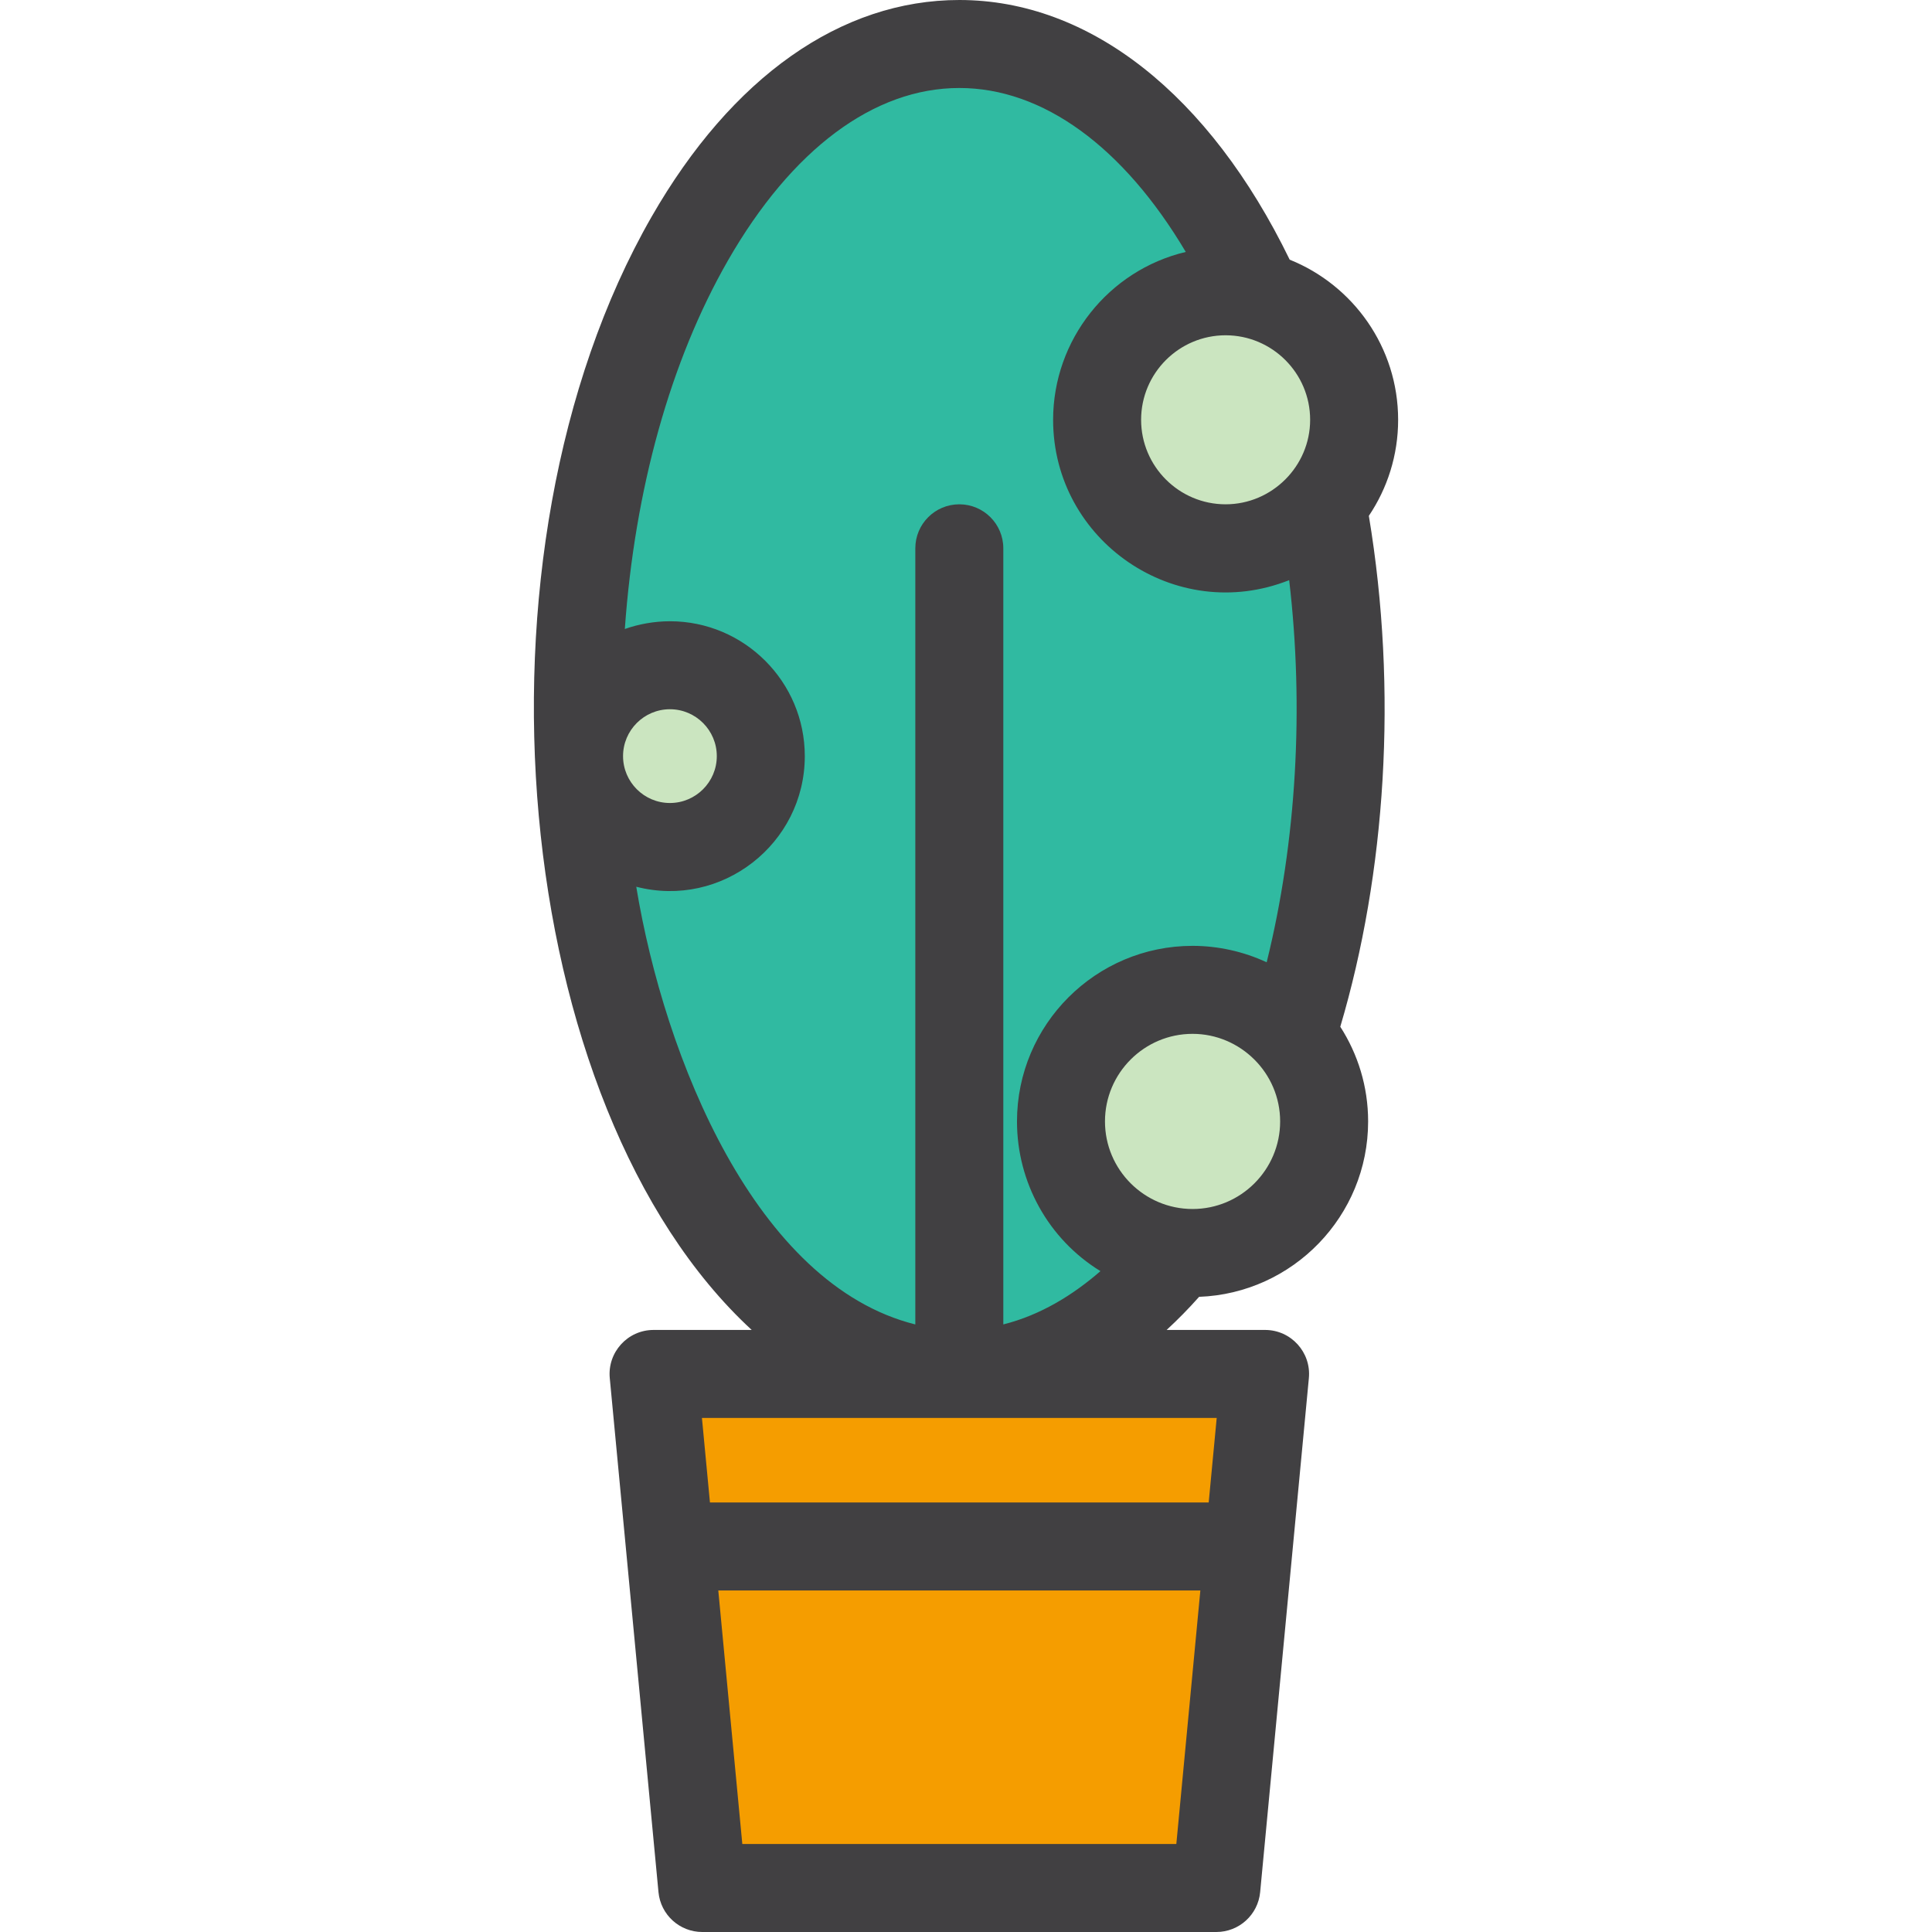
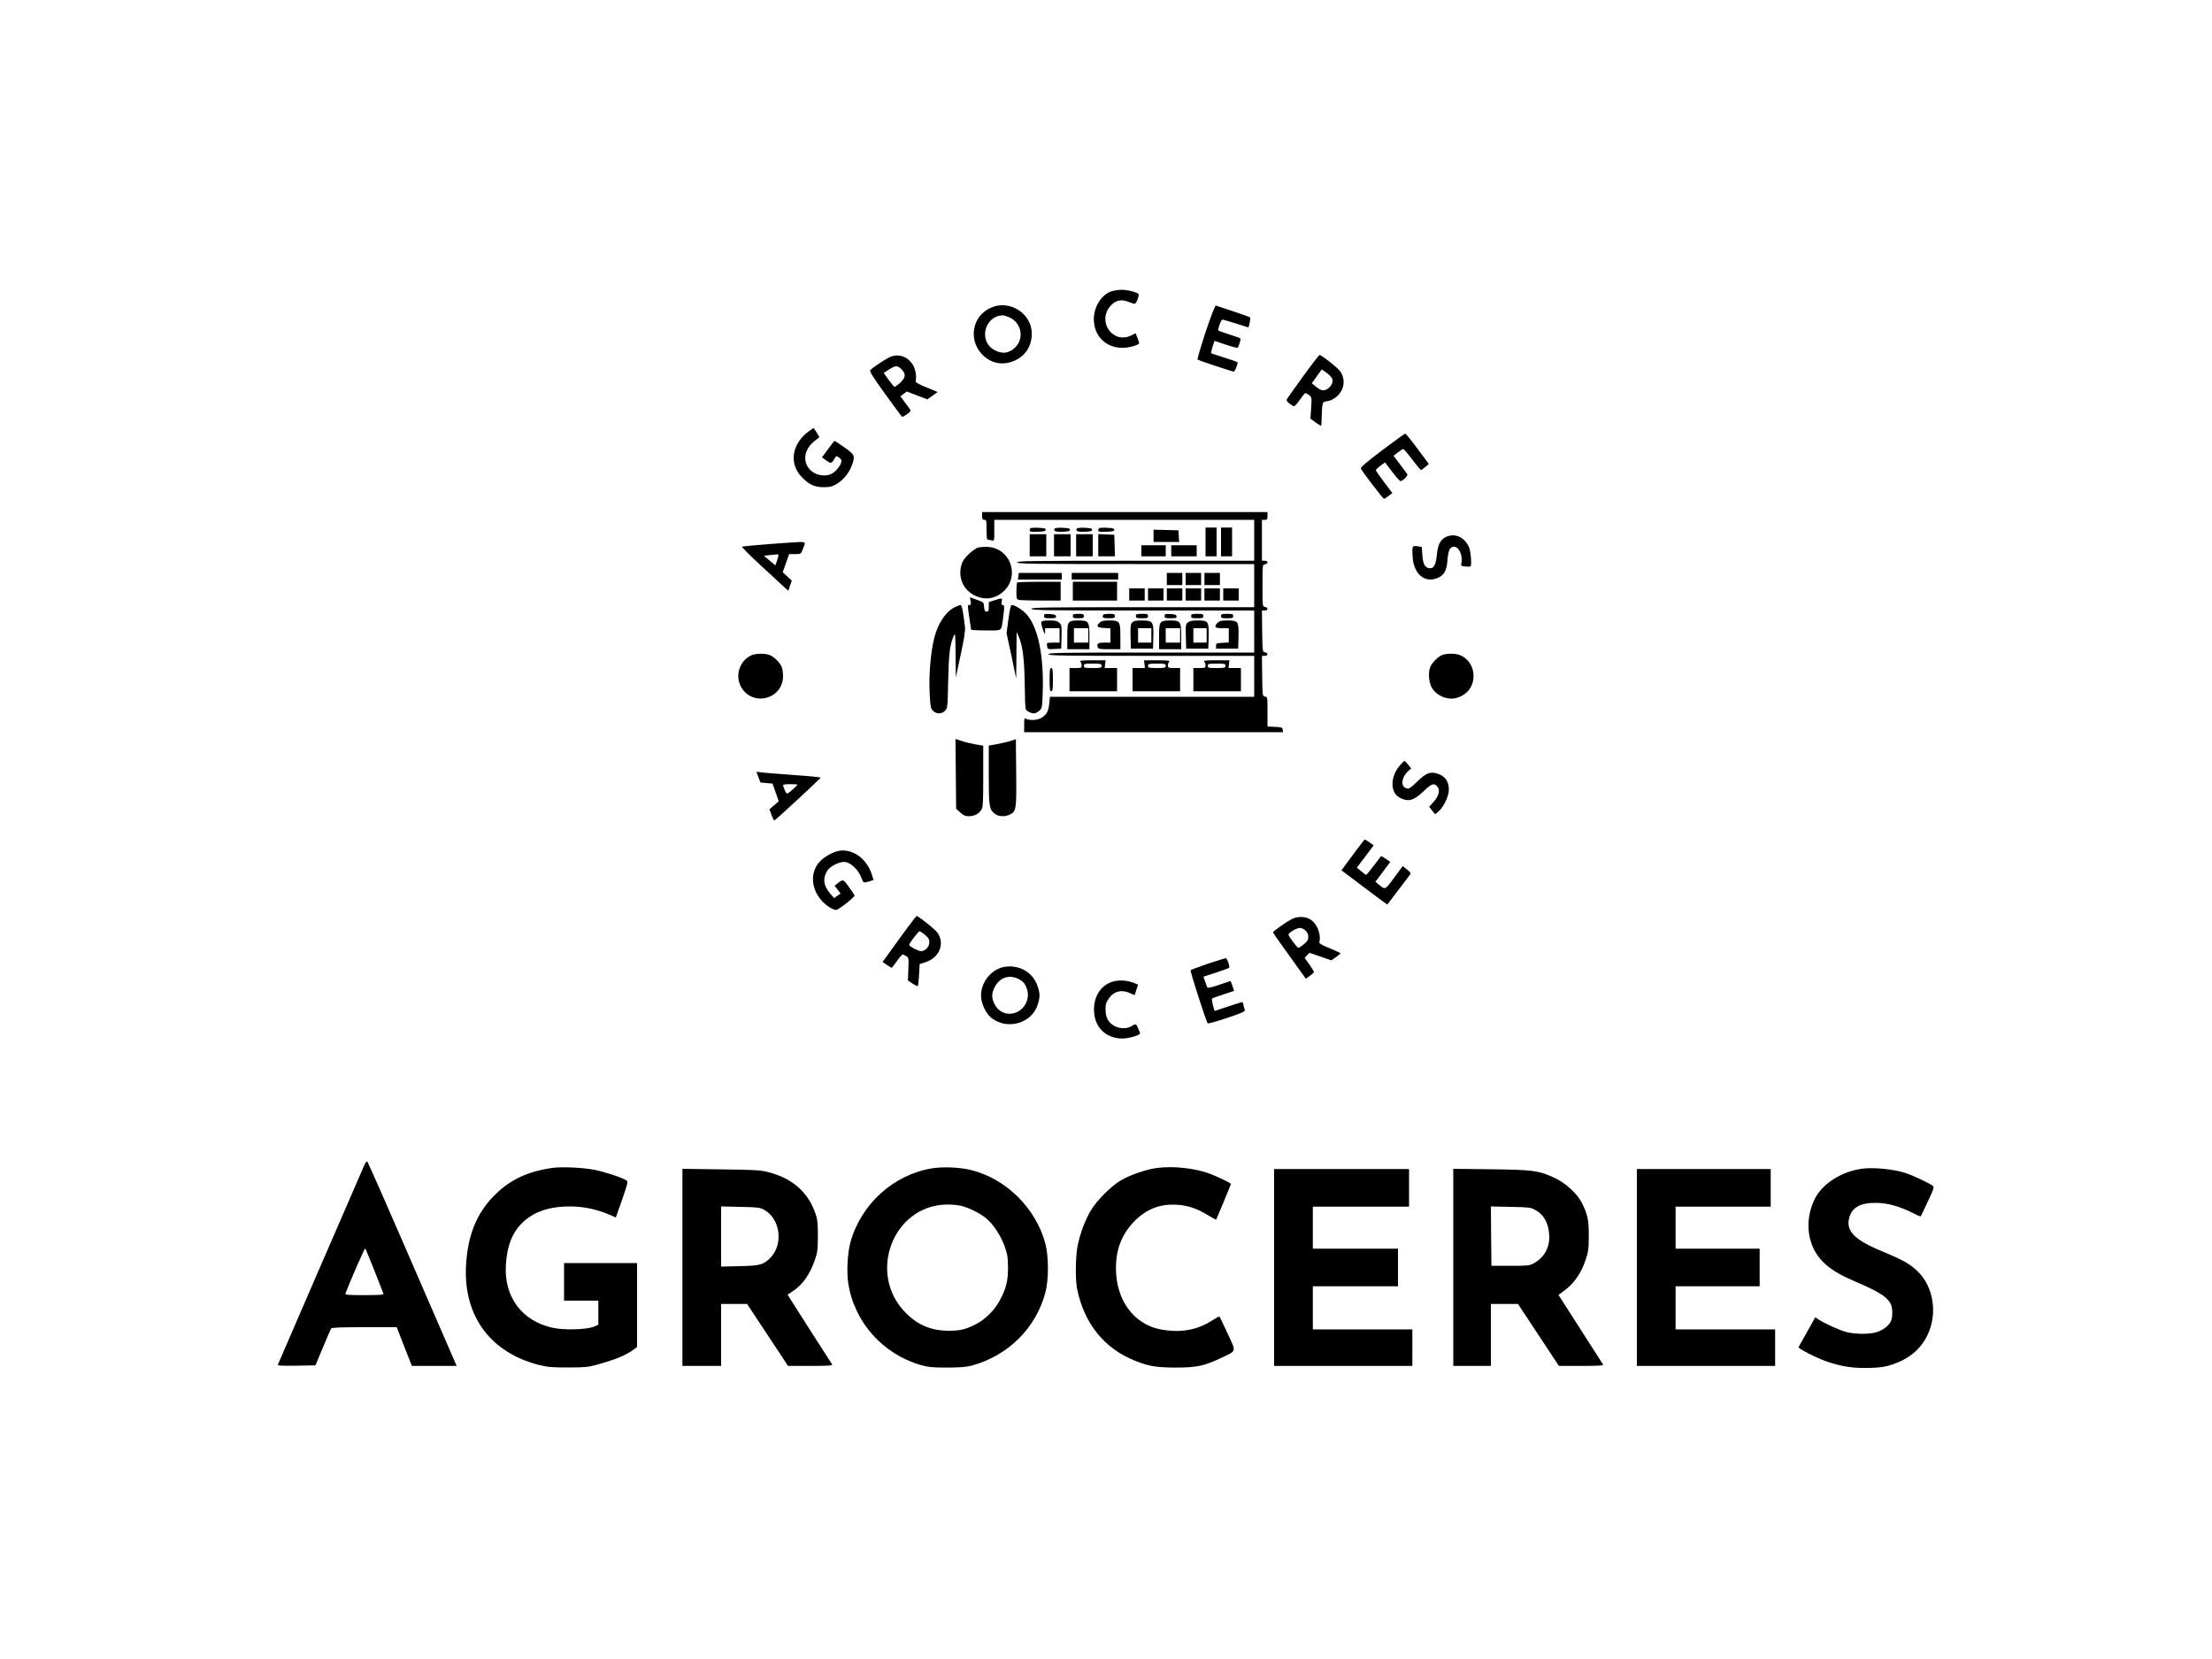
- <svg xmlns="http://www.w3.org/2000/svg" version="1.1" id="Layer_1" x="0px" y="0px" viewBox="0 0 329.343 329.343" style="enable-background:new 0 0 329.343 329.343;" xml:space="preserve">
-   <g>
-     <path style="fill:#30BAA1;" d="M225.397,86c-4.015,4.576-9.902,7.469-16.469,7.469c-12.099,0-21.908-9.808-21.908-21.908   s9.808-21.907,21.908-21.907c1.9,0,3.743,0.242,5.501,0.697C202.521,24.242,184.149,7.5,163.533,7.5   c-35.898,0-65,50.751-65,113.356s29.102,113.356,65,113.356c13.957,0,26.886-7.674,37.477-20.731   c-11.315-1.144-20.147-10.697-20.147-22.314c0-12.387,10.042-22.429,22.429-22.429c6.745,0,12.79,2.981,16.901,7.693   c5.308-16.422,8.339-35.379,8.339-55.574C228.533,108.694,227.43,96.982,225.397,86z M114.2,144.385   c-8.555,0-15.491-6.936-15.491-15.491s6.935-15.491,15.491-15.491s15.491,6.936,15.491,15.491S122.756,144.385,114.2,144.385z" />
-     <polygon style="fill:#F59D00;" points="207.348,321.842 119.718,321.842 111.413,234.212 215.653,234.212  " />
-     <circle style="fill:#CBE5C0;" cx="208.929" cy="71.561" r="21.907" />
-     <circle style="fill:#CBE5C0;" cx="114.2" cy="128.894" r="15.491" />
-     <g>
-       <circle style="fill:#CBE5C0;" cx="203.293" cy="191.166" r="22.429" />
-       <path style="fill:#414042;" d="M233.343,87.935c3.151-4.683,4.993-10.318,4.993-16.374c0-12.357-7.665-22.95-18.486-27.296    C206.147,16.085,185.753,0,163.533,0c-20.164,0-38.798,13.13-52.468,36.97c-32.817,57.231-24.136,151.732,17.076,189.742h-16.728    c-4.429,0-7.883,3.818-7.467,8.208l2.792,29.464c0.001,0.004,0.001,0.007,0.001,0.011l5.511,58.155    c0.365,3.851,3.599,6.793,7.467,6.793h87.631c3.868,0,7.102-2.941,7.467-6.793c0.722-7.621,5.979-63.084,8.305-87.63    c0.416-4.392-3.04-8.208-7.467-8.208H198.87c1.889-1.741,3.74-3.613,5.538-5.645c15.987-0.59,28.813-13.772,28.813-29.901    c0-5.942-1.748-11.48-4.746-16.142C236.216,148.918,238.32,117.797,233.343,87.935z M208.929,85.968    c-7.944,0-14.407-6.463-14.407-14.407s6.462-14.407,14.407-14.407c0.008,0,0.017,0.001,0.025,0.001    c7.901,0.015,14.382,6.445,14.382,14.406C223.336,79.509,216.808,85.968,208.929,85.968z M114.2,120.903    c4.406,0,7.991,3.585,7.991,7.991c0,4.406-3.585,7.991-7.991,7.991s-7.99-3.584-7.99-7.991    C106.21,124.489,109.793,120.903,114.2,120.903z M108.461,151.16c14.561,3.757,28.73-7.307,28.73-22.266    c0-12.677-10.313-22.991-22.991-22.991c-2.686,0-5.391,0.502-7.688,1.322c1.686-23.794,7.774-45.719,17.565-62.794    C134.961,25.453,148.973,15,163.533,15c14.27,0,27.969,10.043,38.6,27.946c-13.208,3.142-22.611,15.02-22.611,28.615    c0,20.643,20.889,35.016,40.24,27.336c2.548,21.7,1.266,44.547-3.836,65.141c-3.916-1.824-8.273-2.801-12.633-2.801    c-16.503,0-29.93,13.426-29.93,29.929c0,10.351,5.326,20.058,14.227,25.519c-4.591,3.997-10.154,7.483-16.558,9.086V93.468    c0-4.142-3.357-7.5-7.5-7.5s-7.5,3.358-7.5,7.5v132.306C128.866,219.004,113.286,180.437,108.461,151.16z M126.541,314.342    l-4.096-43.219h82.177l-4.096,43.219H126.541z M207.409,241.712l-1.366,14.411h-85.02l-1.366-14.411L207.409,241.712    L207.409,241.712z M203.293,206.095c-8.195,0-14.93-6.664-14.93-14.929c0-8.232,6.697-14.929,14.93-14.929    c8.131,0,14.929,6.65,14.929,14.929C218.222,199.398,211.524,206.095,203.293,206.095z" />
-     </g>
+ <svg xmlns="http://www.w3.org/2000/svg" version="1.0" width="2000pt" height="1500pt" viewBox="0 0 2000 1500" preserveAspectRatio="xMidYMid meet">
+   <g transform="translate(0,1500) scale(0.1,-0.1)" fill="#000000" stroke="none">
+     <path d="M10046 12365 c-88 -31 -156 -140 -156 -249 0 -153 107 -261 260 -261 60 0 150 26 150 44 0 3 -7 24 -16 47 l-16 41 -36 -18 c-168 -86 -317 122 -191 266 42 47 93 61 151 40 24 -9 50 -19 59 -21 12 -4 21 6 33 36 9 23 14 45 11 50 -10 17 -100 40 -154 40 -31 -1 -73 -7 -95 -15z" />
+     <path d="M8955 12216 c-163 -75 -202 -284 -78 -417 82 -88 197 -109 307 -55 91 45 144 130 145 236 2 187 -203 316 -374 236z m171 -85 c109 -50 137 -188 54 -271 -58 -58 -125 -64 -197 -20 -137 83 -78 303 82 309 11 0 38 -8 61 -18z" />
+     <path d="M10901 11999 c-44 -134 -77 -246 -73 -250 9 -8 313 -109 328 -109 9 0 34 61 34 83 0 4 -53 23 -117 43 -65 20 -120 38 -122 40 -3 2 3 29 12 58 l18 54 101 -34 c56 -19 105 -31 109 -27 10 12 29 75 25 82 -3 4 -47 20 -98 36 -51 16 -96 32 -101 35 -10 9 23 100 36 100 7 0 62 -16 122 -35 61 -19 110 -35 111 -35 7 0 23 85 17 90 -4 4 -73 29 -153 55 -80 26 -150 50 -156 52 -8 3 -42 -87 -93 -238z" />
+     <path d="M8056 11776 c-39 -15 -167 -98 -187 -123 -9 -10 23 -61 136 -218 81 -113 150 -205 153 -205 3 0 23 12 44 26 25 17 35 31 30 38 -5 6 -27 36 -50 67 l-41 56 29 22 29 21 92 -35 93 -36 47 33 c26 18 47 33 46 34 -1 1 -47 20 -102 42 -65 27 -99 45 -96 54 9 34 1 99 -18 136 -41 81 -126 117 -205 88z m95 -115 c42 -42 39 -75 -13 -123 -23 -21 -46 -37 -51 -35 -5 1 -29 30 -53 64 l-44 61 48 31 c59 38 76 39 113 2z" />
+     <path d="M11781 11596 c-78 -107 -144 -201 -147 -209 -5 -13 18 -35 62 -60 7 -4 29 19 53 53 23 33 46 62 50 65 5 2 21 -5 36 -16 26 -22 26 -22 20 -118 l-7 -96 45 -33 c25 -17 48 -32 51 -32 3 0 6 33 6 73 0 39 3 88 6 108 6 34 9 37 45 42 51 7 104 47 130 99 28 55 22 124 -15 173 -27 35 -167 145 -185 145 -5 0 -73 -88 -150 -194z m266 -25 c12 -50 -48 -111 -98 -98 -13 4 -38 19 -56 35 l-32 27 45 63 45 62 45 -32 c25 -17 47 -43 51 -57z" />
+     <path d="M7314 11101 c-152 -109 -182 -287 -71 -408 67 -72 120 -98 202 -98 58 0 78 5 117 27 61 36 113 99 138 165 34 91 31 100 -65 168 -46 33 -86 59 -90 58 -3 -1 -30 -35 -59 -75 l-54 -73 40 -29 c42 -31 46 -30 79 26 9 17 11 17 34 2 31 -21 31 -40 0 -86 -39 -57 -86 -81 -149 -76 -127 11 -195 135 -131 243 20 35 42 56 103 101 3 2 -48 84 -53 84 -1 0 -20 -13 -41 -29z" />
+     <path d="M12497 10929 c-140 -106 -197 -155 -193 -165 9 -23 200 -273 209 -274 5 0 24 12 42 26 l34 26 -74 98 c-41 55 -75 103 -75 109 0 5 19 23 41 40 l42 30 64 -84 c35 -47 69 -85 76 -85 21 1 69 49 61 63 -4 6 -34 47 -66 89 l-58 77 39 30 c21 17 43 31 49 31 5 0 42 -43 81 -95 39 -52 75 -95 79 -95 4 0 21 13 39 28 l32 27 -102 137 c-56 76 -106 137 -112 137 -5 0 -99 -68 -208 -150z" />
+     <path d="M8880 10335 c0 -28 4 -35 20 -35 19 0 20 -7 20 -90 0 -65 3 -90 13 -90 6 0 22 -3 35 -6 22 -6 22 -5 22 90 l0 96 1175 0 1175 0 0 -185 0 -185 -1075 0 c-951 0 -1074 -2 -1069 -15 5 -13 134 -15 1075 -15 l1069 0 0 -195 0 -195 -1010 0 c-893 0 -1009 -2 -1004 -15 5 -13 127 -15 1010 -15 l1004 0 0 -190 0 -190 -930 0 c-820 0 -930 -2 -930 -15 0 -13 110 -15 930 -15 l930 0 0 -185 0 -185 -924 0 -923 0 -6 -60 c-6 -69 -24 -102 -70 -130 -35 -22 -106 -26 -138 -10 -18 10 -19 7 -19 -55 l0 -65 1171 0 1170 0 -3 23 c-3 20 -9 22 -70 25 l-68 3 0 134 c0 131 0 134 -22 137 -23 3 -23 5 -26 186 l-2 182 25 0 c31 0 34 27 3 32 -23 3 -23 5 -26 191 l-2 187 25 0 c31 0 34 27 3 32 -23 3 -23 4 -23 193 0 189 0 190 23 193 31 5 29 32 -3 32 l-25 0 0 185 0 185 25 0 c22 0 25 4 25 35 l0 35 -1290 0 -1290 0 0 -35z" />
+     <path d="M9317 10224 c-4 -4 -7 -14 -7 -21 0 -11 16 -13 73 -11 56 2 72 6 72 18 0 12 -15 16 -65 18 -36 2 -69 0 -73 -4z" />
+     <path d="M9535 10220 c-13 -22 12 -31 76 -28 49 2 64 7 64 18 0 12 -15 16 -67 18 -41 2 -69 -1 -73 -8z" />
+     <path d="M9735 10220 c-13 -22 12 -31 76 -28 49 2 64 7 64 18 0 12 -15 16 -67 18 -41 2 -69 -1 -73 -8z" />
+     <path d="M9937 10224 c-4 -4 -7 -14 -7 -21 0 -11 16 -13 73 -11 56 2 72 6 72 18 0 12 -15 16 -65 18 -36 2 -69 0 -73 -4z" />
+     <path d="M10900 10100 l0 -130 50 0 50 0 0 130 0 130 -50 0 -50 0 0 -130z" />
+     <path d="M11040 10100 l0 -130 50 0 50 0 0 130 0 130 -50 0 -50 0 0 -130z" />
+     <path d="M10430 10155 l0 -55 116 0 115 0 -3 53 -3 52 -112 3 -113 3 0 -56z" />
+     <path d="M9310 10070 l0 -100 75 0 75 0 0 100 0 100 -75 0 -75 0 0 -100z" />
+     <path d="M9530 10070 l0 -100 75 0 75 0 0 100 0 100 -75 0 -75 0 0 -100z" />
+     <path d="M9730 10070 l0 -100 75 0 75 0 0 100 0 100 -75 0 -75 0 0 -100z" />
+     <path d="M9930 10070 l0 -100 75 0 76 0 -3 98 -3 97 -72 3 -73 3 0 -101z" />
+     <path d="M13070 10143 c-49 -26 -70 -69 -79 -164 -10 -94 -31 -126 -75 -115 -36 9 -50 40 -56 121 l-5 70 -38 6 c-48 8 -51 1 -45 -95 11 -163 118 -247 238 -186 50 26 71 67 77 150 6 85 19 119 50 126 47 12 90 -68 77 -142 -6 -31 -5 -32 36 -36 22 -2 43 -2 46 1 12 13 2 140 -15 176 -42 92 -132 129 -211 88z" />
+     <path d="M6943 10080 c-123 -10 -228 -20 -234 -22 -6 -2 71 -80 172 -173 101 -93 198 -182 215 -198 l32 -29 15 46 16 46 -41 38 -41 38 29 82 29 82 53 0 c50 0 54 2 66 33 33 79 34 77 -31 76 -32 -1 -158 -10 -280 -19z m93 -115 c-3 -13 -11 -36 -16 -50 l-10 -27 -52 44 -52 43 55 6 c29 3 60 6 68 7 9 2 11 -5 7 -23z" />
+     <path d="M10320 10020 l0 -50 110 0 110 0 0 50 0 50 -110 0 -110 0 0 -50z" />
+     <path d="M10590 10020 l0 -50 115 0 115 0 0 50 0 50 -115 0 -115 0 0 -50z" />
+     <path d="M8840 10048 c-19 -7 -58 -35 -86 -63 -40 -40 -54 -62 -64 -103 -26 -110 20 -213 119 -264 95 -49 196 -34 272 42 141 141 51 383 -148 395 -32 2 -74 -1 -93 -7z" />
+     <path d="M9208 9790 l-5 -30 199 0 198 0 0 30 0 30 -194 0 -194 0 -4 -30z" />
+     <path d="M9690 9790 l0 -30 210 0 210 0 0 30 0 30 -210 0 -210 0 0 -30z" />
+     <path d="M10550 9765 l0 -55 70 0 70 0 0 55 0 55 -70 0 -70 0 0 -55z" />
+     <path d="M10720 9765 l0 -55 70 0 70 0 0 55 0 55 -70 0 -70 0 0 -55z" />
+     <path d="M10890 9765 l0 -55 70 0 70 0 0 55 0 55 -70 0 -70 0 0 -55z" />
+     <path d="M9197 9733 c-4 -3 -7 -39 -7 -79 0 -66 2 -72 23 -78 12 -3 102 -6 200 -6 l177 0 0 85 0 85 -193 0 c-107 0 -197 -3 -200 -7z" />
+     <path d="M9700 9655 l0 -85 200 0 200 0 0 85 0 85 -200 0 -200 0 0 -85z" />
+     <path d="M10210 9625 l0 -55 70 0 70 0 0 55 0 55 -70 0 -70 0 0 -55z" />
+     <path d="M10380 9625 l0 -55 70 0 70 0 0 55 0 55 -70 0 -70 0 0 -55z" />
+     <path d="M10550 9625 l0 -55 70 0 70 0 0 55 0 55 -70 0 -70 0 0 -55z" />
+     <path d="M10720 9625 l0 -55 70 0 70 0 0 55 0 55 -70 0 -70 0 0 -55z" />
+     <path d="M10890 9625 l0 -55 70 0 70 0 0 55 0 55 -70 0 -70 0 0 -55z" />
+     <path d="M11060 9625 l0 -55 70 0 70 0 0 55 0 55 -70 0 -70 0 0 -55z" />
+     <path d="M8776 9565 c5 -28 3 -35 -10 -35 -19 0 -19 -1 -1 -120 8 -52 15 -98 15 -102 0 -5 61 -8 135 -8 154 0 136 -14 155 117 13 96 13 113 -5 113 -11 0 -13 8 -8 30 7 35 6 35 -64 13 l-53 -17 0 -43 c0 -36 -3 -43 -19 -43 -16 0 -20 8 -23 42 -3 43 -3 43 -66 65 l-63 23 7 -35z" />
+     <path d="M8635 9511 c-68 -31 -133 -115 -172 -225 -43 -123 -68 -368 -57 -565 6 -112 9 -127 30 -148 31 -30 78 -30 108 0 23 23 24 29 29 268 5 245 15 329 50 409 14 33 15 23 17 -170 l2 -205 44 205 c31 144 43 218 39 250 -15 130 -28 200 -39 200 -6 0 -29 -9 -51 -19z" />
+     <path d="M9118 9403 l-17 -128 44 -205 43 -205 2 210 2 210 19 -41 c35 -77 51 -206 54 -429 1 -115 5 -217 9 -226 8 -19 48 -39 76 -39 10 0 31 10 46 23 26 23 27 26 32 169 11 337 -45 600 -153 711 -36 37 -102 77 -127 77 -9 0 -18 -38 -30 -127z" />
+     <path d="M9440 9431 c0 -19 6 -21 56 -21 47 0 55 3 52 18 -2 13 -15 18 -56 20 -47 3 -52 1 -52 -17z" />
+     <path d="M9700 9430 c0 -17 7 -20 50 -20 43 0 50 3 50 20 0 17 -7 20 -50 20 -43 0 -50 -3 -50 -20z" />
+     <path d="M9977 9443 c-4 -3 -7 -12 -7 -20 0 -9 16 -13 55 -13 48 0 55 2 55 20 0 17 -7 20 -48 20 -27 0 -52 -3 -55 -7z" />
+     <path d="M10270 9430 c0 -18 7 -20 55 -20 48 0 55 2 55 20 0 18 -7 20 -55 20 -48 0 -55 -2 -55 -20z" />
+     <path d="M10530 9431 c0 -19 6 -21 56 -21 47 0 55 3 52 18 -2 13 -15 18 -56 20 -47 3 -52 1 -52 -17z" />
+     <path d="M10770 9430 c0 -18 7 -20 55 -20 48 0 55 2 55 20 0 18 -7 20 -55 20 -48 0 -55 -2 -55 -20z" />
+     <path d="M11040 9430 c0 -18 7 -20 55 -20 48 0 55 2 55 20 0 18 -7 20 -55 20 -48 0 -55 -2 -55 -20z" />
+     <path d="M9415 9377 c-3 -7 3 -37 14 -67 18 -50 20 -52 20 -22 l1 32 65 0 65 0 0 -65 0 -65 -53 0 c-30 0 -56 -2 -59 -5 -3 -3 -3 -17 0 -31 4 -24 7 -25 66 -22 l61 3 3 107 c2 99 1 108 -20 127 -18 17 -35 21 -90 21 -46 0 -70 -4 -73 -13z" />
+     <path d="M9667 9372 c-14 -15 -17 -40 -17 -130 l0 -112 100 0 100 0 0 113 c0 140 -5 147 -102 147 -50 0 -69 -4 -81 -18z m173 -117 l0 -65 -65 0 -65 0 0 65 0 65 65 0 65 0 0 -65z" />
+     <path d="M9941 9369 c-33 -31 -21 -44 42 -47 l57 -3 0 -64 0 -65 -54 0 c-58 0 -71 -8 -61 -40 6 -18 15 -20 106 -20 l99 0 0 113 c0 140 -5 147 -101 147 -52 0 -70 -4 -88 -21z" />
+     <path d="M10236 9371 c-14 -15 -16 -36 -14 -127 l3 -109 100 0 100 0 3 107 c3 137 -4 148 -106 148 -55 0 -72 -4 -86 -19z m174 -116 l0 -65 -60 0 -60 0 0 65 0 65 60 0 60 0 0 -65z" />
+     <path d="M10497 9372 c-14 -15 -17 -40 -17 -130 l0 -112 100 0 100 0 0 113 c0 140 -5 147 -102 147 -50 0 -69 -4 -81 -18z m173 -117 l0 -65 -65 0 -65 0 0 65 0 65 65 0 65 0 0 -65z" />
+     <path d="M10741 9373 c-20 -17 -22 -26 -19 -128 l3 -110 100 0 100 0 3 109 c3 138 -2 146 -98 146 -50 0 -74 -5 -89 -17z m169 -118 l0 -65 -60 0 -60 0 0 65 0 65 60 0 60 0 0 -65z" />
+     <path d="M11010 9370 c-37 -37 -26 -50 40 -50 l60 0 0 -65 0 -64 -57 -3 c-54 -3 -58 -5 -58 -28 l0 -25 100 0 100 0 3 109 c3 138 -2 146 -100 146 -55 0 -72 -4 -88 -20z" />
+     <path d="M6795 9076 c-107 -48 -152 -183 -95 -286 103 -184 380 -113 380 98 0 28 -5 63 -11 79 -14 38 -67 92 -106 109 -41 18 -129 17 -168 0z" />
+     <path d="M13035 9076 c-38 -17 -90 -72 -104 -109 -18 -47 -13 -126 10 -175 38 -79 142 -125 226 -103 97 26 156 102 156 200 0 83 -47 156 -120 187 -41 18 -129 17 -168 0z" />
+     <path d="M9768 9018 c7 -7 12 -22 12 -35 0 -21 -4 -23 -55 -23 l-55 0 0 -105 0 -105 215 0 215 0 0 105 0 105 -56 0 -56 0 4 35 4 35 -120 0 c-93 0 -117 -3 -108 -12z m192 -38 c0 -18 -7 -20 -80 -20 -73 0 -80 2 -80 20 0 18 7 20 80 20 73 0 80 -2 80 -20z" />
+     <path d="M10348 8995 l4 -35 -56 0 -56 0 0 -105 0 -105 215 0 215 0 0 105 0 105 -55 0 c-51 0 -55 2 -55 23 0 13 5 28 12 35 9 9 -15 12 -108 12 l-120 0 4 -35z m192 -15 c0 -18 -7 -20 -80 -20 -73 0 -80 2 -80 20 0 18 7 20 80 20 73 0 80 -2 80 -20z" />
+     <path d="M10888 9018 c7 -7 12 -22 12 -35 0 -21 -4 -23 -55 -23 l-55 0 0 -105 0 -105 215 0 215 0 0 105 0 105 -56 0 -56 0 4 35 4 35 -120 0 c-93 0 -117 -3 -108 -12z m192 -38 c0 -18 -7 -20 -80 -20 -73 0 -80 2 -80 20 0 18 7 20 80 20 73 0 80 -2 80 -20z" />
+     <path d="M9490 8855 c0 -87 3 -105 15 -105 12 0 15 18 15 105 0 87 -3 105 -15 105 -12 0 -15 -18 -15 -105z" />
+     <path d="M8642 8004 l3 -316 37 -34 c30 -27 46 -34 79 -34 49 0 90 22 113 60 14 24 16 66 16 303 l0 275 -72 12 c-40 7 -96 21 -125 31 l-54 18 3 -315z" />
+     <path d="M9161 8308 c-30 -11 -132 -35 -183 -43 l-38 -6 0 -265 c0 -288 4 -312 55 -352 33 -26 92 -29 135 -7 59 30 61 44 58 378 l-3 304 -24 -9z" />
+     <path d="M12660 8083 c-92 -104 -93 -251 -3 -296 79 -40 126 -26 219 63 65 63 90 72 117 42 32 -35 18 -89 -37 -149 l-34 -38 27 -34 27 -33 31 26 c45 38 93 138 93 194 0 81 -36 129 -113 150 -58 16 -98 -1 -171 -73 -36 -36 -73 -65 -81 -65 -73 0 -73 92 -2 159 l26 23 -27 34 c-15 19 -30 34 -33 34 -4 0 -21 -17 -39 -37z" />
+     <path d="M6857 7974 l19 -49 54 -5 55 -5 28 -80 28 -80 -42 -36 -42 -37 19 -51 c10 -28 22 -50 26 -49 13 5 418 380 418 387 0 4 -111 15 -247 24 -137 10 -267 20 -291 24 l-43 5 18 -48z m353 -69 c0 -6 -66 -66 -86 -78 -10 -5 -18 3 -29 29 -8 20 -15 40 -15 45 0 5 29 9 65 9 36 0 65 -2 65 -5z" />
+     <path d="M12260 7308 c-41 -56 -88 -118 -103 -139 l-28 -38 207 -156 c113 -86 207 -155 208 -153 2 2 47 62 101 133 54 72 102 135 107 141 6 8 -5 23 -30 42 l-39 31 -77 -104 c-84 -114 -80 -112 -141 -62 l-29 25 44 58 c24 33 54 73 67 90 l23 31 -40 28 c-22 15 -42 26 -43 24 -2 -2 -32 -41 -66 -86 -34 -46 -65 -83 -69 -83 -4 0 -24 15 -45 33 l-39 32 53 70 c29 39 63 84 76 101 l23 31 -38 27 c-21 14 -40 26 -43 26 -2 -1 -38 -46 -79 -102z" />
+     <path d="M7560 7301 c-50 -16 -110 -52 -144 -87 -95 -98 -86 -254 22 -367 41 -43 107 -81 127 -73 35 13 166 119 162 130 -3 7 -27 42 -53 79 -51 70 -51 70 -103 28 l-25 -19 27 -35 27 -36 -29 -20 -29 -21 -36 41 c-61 72 -69 136 -27 205 27 45 119 88 167 80 51 -10 118 -75 140 -137 20 -54 20 -54 74 -38 l38 12 -13 43 c-48 160 -193 255 -325 215z" />
+     <path d="M8154 6543 c-70 -98 -138 -192 -151 -209 l-23 -31 38 -27 c21 -14 41 -26 44 -26 3 0 24 27 47 60 23 33 47 60 52 60 5 0 20 -7 33 -15 22 -14 23 -20 19 -118 l-4 -102 42 -28 c22 -16 44 -25 48 -22 3 4 8 50 11 102 l5 96 55 18 c127 41 177 175 102 271 -22 29 -154 134 -183 146 -4 2 -64 -77 -135 -175z m210 4 c31 -26 39 -41 39 -65 0 -42 -37 -82 -75 -82 -25 0 -108 44 -108 57 0 13 84 123 94 123 6 0 29 -15 50 -33z" />
+     <path d="M11674 6687 c-54 -29 -164 -108 -164 -117 0 -4 60 -90 133 -191 73 -101 139 -194 148 -206 l15 -22 37 26 c20 14 37 30 37 35 0 5 -19 36 -42 69 l-42 59 22 23 22 22 99 -34 98 -34 42 29 c22 16 41 31 41 35 0 3 -44 23 -97 45 -69 28 -97 44 -94 54 19 76 -24 177 -89 211 -47 25 -115 24 -166 -4z m131 -102 c27 -26 32 -70 12 -95 -16 -21 -68 -60 -78 -60 -10 0 -89 105 -89 119 0 18 73 61 103 61 16 0 38 -10 52 -25z" />
+     <path d="M10923 6287 c-83 -29 -155 -55 -158 -59 -7 -7 141 -465 154 -480 4 -5 82 17 175 48 139 47 166 59 161 73 -4 9 -9 28 -12 44 -3 15 -9 27 -12 27 -4 0 -61 -18 -126 -40 -65 -22 -120 -40 -121 -40 -7 0 -32 106 -26 111 4 4 51 21 104 38 l96 32 -15 45 c-8 24 -16 44 -17 44 -1 0 -48 -16 -105 -35 -72 -24 -103 -31 -106 -22 -3 7 -11 31 -19 54 l-15 42 112 37 c62 20 115 40 120 43 9 9 -16 84 -29 87 -5 1 -77 -21 -161 -49z" />
+     <path d="M9088 6259 c-120 -18 -218 -134 -218 -260 0 -71 44 -165 97 -205 146 -111 367 -44 417 127 20 67 20 94 -1 158 -40 126 -161 199 -295 180z m118 -109 c48 -24 68 -49 83 -106 21 -79 -26 -170 -104 -199 -77 -30 -158 3 -194 79 -26 52 -26 89 -2 141 43 94 129 127 217 85z" />
+     <path d="M10082 6130 c-126 -26 -203 -143 -189 -289 12 -139 113 -230 255 -231 60 0 168 33 160 49 -2 3 -10 23 -18 44 -16 41 -21 43 -54 22 -42 -28 -106 -29 -156 -3 -58 30 -83 74 -84 148 -1 46 4 65 26 97 46 70 117 89 195 54 l42 -19 15 46 c9 25 16 47 16 48 0 1 -17 9 -38 17 -52 21 -119 27 -170 17z" />
+     <path d="M3291 4458 c-10 -24 -188 -434 -396 -912 -207 -478 -379 -875 -382 -883 -4 -11 25 -13 167 -11 l172 3 67 160 c37 88 70 166 75 173 5 9 79 12 300 12 l293 0 68 -175 69 -175 202 0 203 0 -123 283 c-573 1321 -681 1567 -688 1567 -5 0 -17 -19 -27 -42z m95 -948 c42 -107 78 -201 81 -207 4 -10 -34 -13 -172 -13 -145 0 -176 2 -172 14 53 137 174 413 179 408 4 -4 41 -95 84 -202z" />
+     <path d="M4993 4440 c-224 -32 -383 -107 -524 -249 -162 -163 -243 -367 -256 -646 -20 -448 225 -777 663 -887 75 -19 116 -22 259 -22 146 0 182 3 255 23 166 45 270 87 338 138 l32 24 0 380 0 379 -330 0 -330 0 0 -170 0 -170 155 0 155 0 0 -109 0 -109 -42 -18 c-64 -26 -273 -32 -372 -9 -278 61 -441 281 -422 570 11 170 55 285 145 376 102 101 244 151 436 151 119 0 248 -27 358 -76 l55 -24 57 161 c51 148 55 163 39 174 -30 22 -187 75 -279 94 -105 22 -303 32 -392 19z" />
+     <path d="M8425 4436 c-346 -57 -640 -323 -735 -666 -27 -97 -36 -262 -21 -368 51 -351 310 -644 656 -744 69 -19 103 -23 240 -23 123 1 175 5 225 19 328 91 576 338 662 660 31 114 30 326 0 441 -86 320 -351 584 -668 665 -100 26 -258 33 -359 16z m257 -337 c73 -15 183 -70 240 -119 64 -56 131 -160 164 -255 23 -67 28 -97 28 -185 0 -121 -16 -188 -72 -293 -46 -90 -129 -173 -217 -219 -91 -47 -139 -59 -240 -60 -160 -1 -279 47 -391 157 -358 352 -124 978 368 984 37 1 91 -4 120 -10z" />
+     <path d="M10456 4439 c-96 -13 -238 -62 -321 -111 -90 -53 -220 -183 -273 -274 -50 -84 -94 -201 -117 -310 -21 -96 -24 -313 -6 -399 65 -314 245 -537 523 -648 124 -50 190 -61 368 -62 191 0 259 15 415 89 139 67 134 47 54 220 -38 82 -71 151 -73 153 -2 2 -32 -14 -66 -36 -121 -78 -253 -108 -407 -90 -104 12 -177 39 -251 93 -135 100 -212 271 -212 470 0 175 55 311 170 427 109 110 232 156 385 146 97 -7 173 -32 273 -92 41 -25 76 -44 78 -43 3 4 134 319 134 324 0 7 -124 66 -189 91 -135 51 -338 73 -485 52z" />
+     <path d="M16835 4433 c-188 -26 -361 -138 -428 -276 -97 -199 -65 -428 77 -568 66 -65 145 -113 274 -169 237 -102 302 -143 338 -211 18 -36 18 -122 -1 -159 -20 -39 -74 -79 -131 -96 -63 -19 -191 -18 -268 2 -63 16 -197 77 -252 113 l-31 21 -74 -132 c-41 -72 -75 -134 -77 -138 -5 -12 147 -91 243 -126 140 -50 254 -67 405 -62 101 4 140 10 203 32 148 50 251 136 312 260 98 197 58 448 -93 587 -68 64 -133 100 -312 174 -253 104 -332 185 -300 304 25 95 101 137 245 135 102 -1 210 -31 329 -91 37 -19 70 -33 72 -31 2 2 31 62 64 133 50 105 59 131 48 141 -22 21 -170 91 -248 118 -107 35 -290 53 -395 39z" />
+     <path d="M6170 3541 l0 -891 175 0 175 0 0 280 0 280 118 0 117 0 185 -280 185 -280 203 0 c160 0 202 3 196 13 -4 6 -97 151 -206 321 l-197 310 48 32 c90 61 152 149 198 280 25 71 27 93 28 219 0 111 -4 151 -19 195 -67 199 -209 325 -429 382 -74 19 -117 21 -429 25 l-348 5 0 -891z m736 522 c150 -80 180 -314 58 -437 -62 -62 -93 -70 -276 -74 l-168 -4 0 272 0 272 173 -4 c154 -3 176 -5 213 -25z" />
+     <path d="M11520 3540 l0 -890 625 0 625 0 0 165 0 165 -450 0 -450 0 0 195 0 195 385 0 385 0 0 170 0 170 -385 0 -385 0 0 190 0 190 435 0 435 0 0 170 0 170 -610 0 -610 0 0 -890z" />
+     <path d="M13140 3541 l0 -891 170 0 170 0 0 280 0 280 123 0 122 0 185 -280 185 -280 203 0 c160 0 202 3 196 13 -4 6 -97 151 -205 320 l-198 309 62 46 c82 62 147 158 183 270 26 78 29 100 29 222 0 144 -10 189 -63 295 -41 82 -147 179 -244 224 -147 68 -189 74 -575 79 l-343 4 0 -891z m736 522 c81 -43 122 -113 131 -222 9 -115 -43 -212 -141 -264 -37 -20 -56 -22 -211 -22 l-170 0 -3 268 -2 269 177 -4 c161 -3 182 -5 219 -25z" />
+     <path d="M14800 3540 l0 -890 625 0 625 0 0 165 0 165 -450 0 -450 0 0 195 0 195 380 0 380 0 0 170 0 170 -380 0 -380 0 0 190 0 190 430 0 430 0 0 170 0 170 -605 0 -605 0 0 -890z" />
  </g>
-   <g>
- </g>
-   <g>
- </g>
-   <g>
- </g>
-   <g>
- </g>
-   <g>
- </g>
-   <g>
- </g>
-   <g>
- </g>
-   <g>
- </g>
-   <g>
- </g>
-   <g>
- </g>
-   <g>
- </g>
-   <g>
- </g>
-   <g>
- </g>
-   <g>
- </g>
-   <g>
- </g>
</svg>
